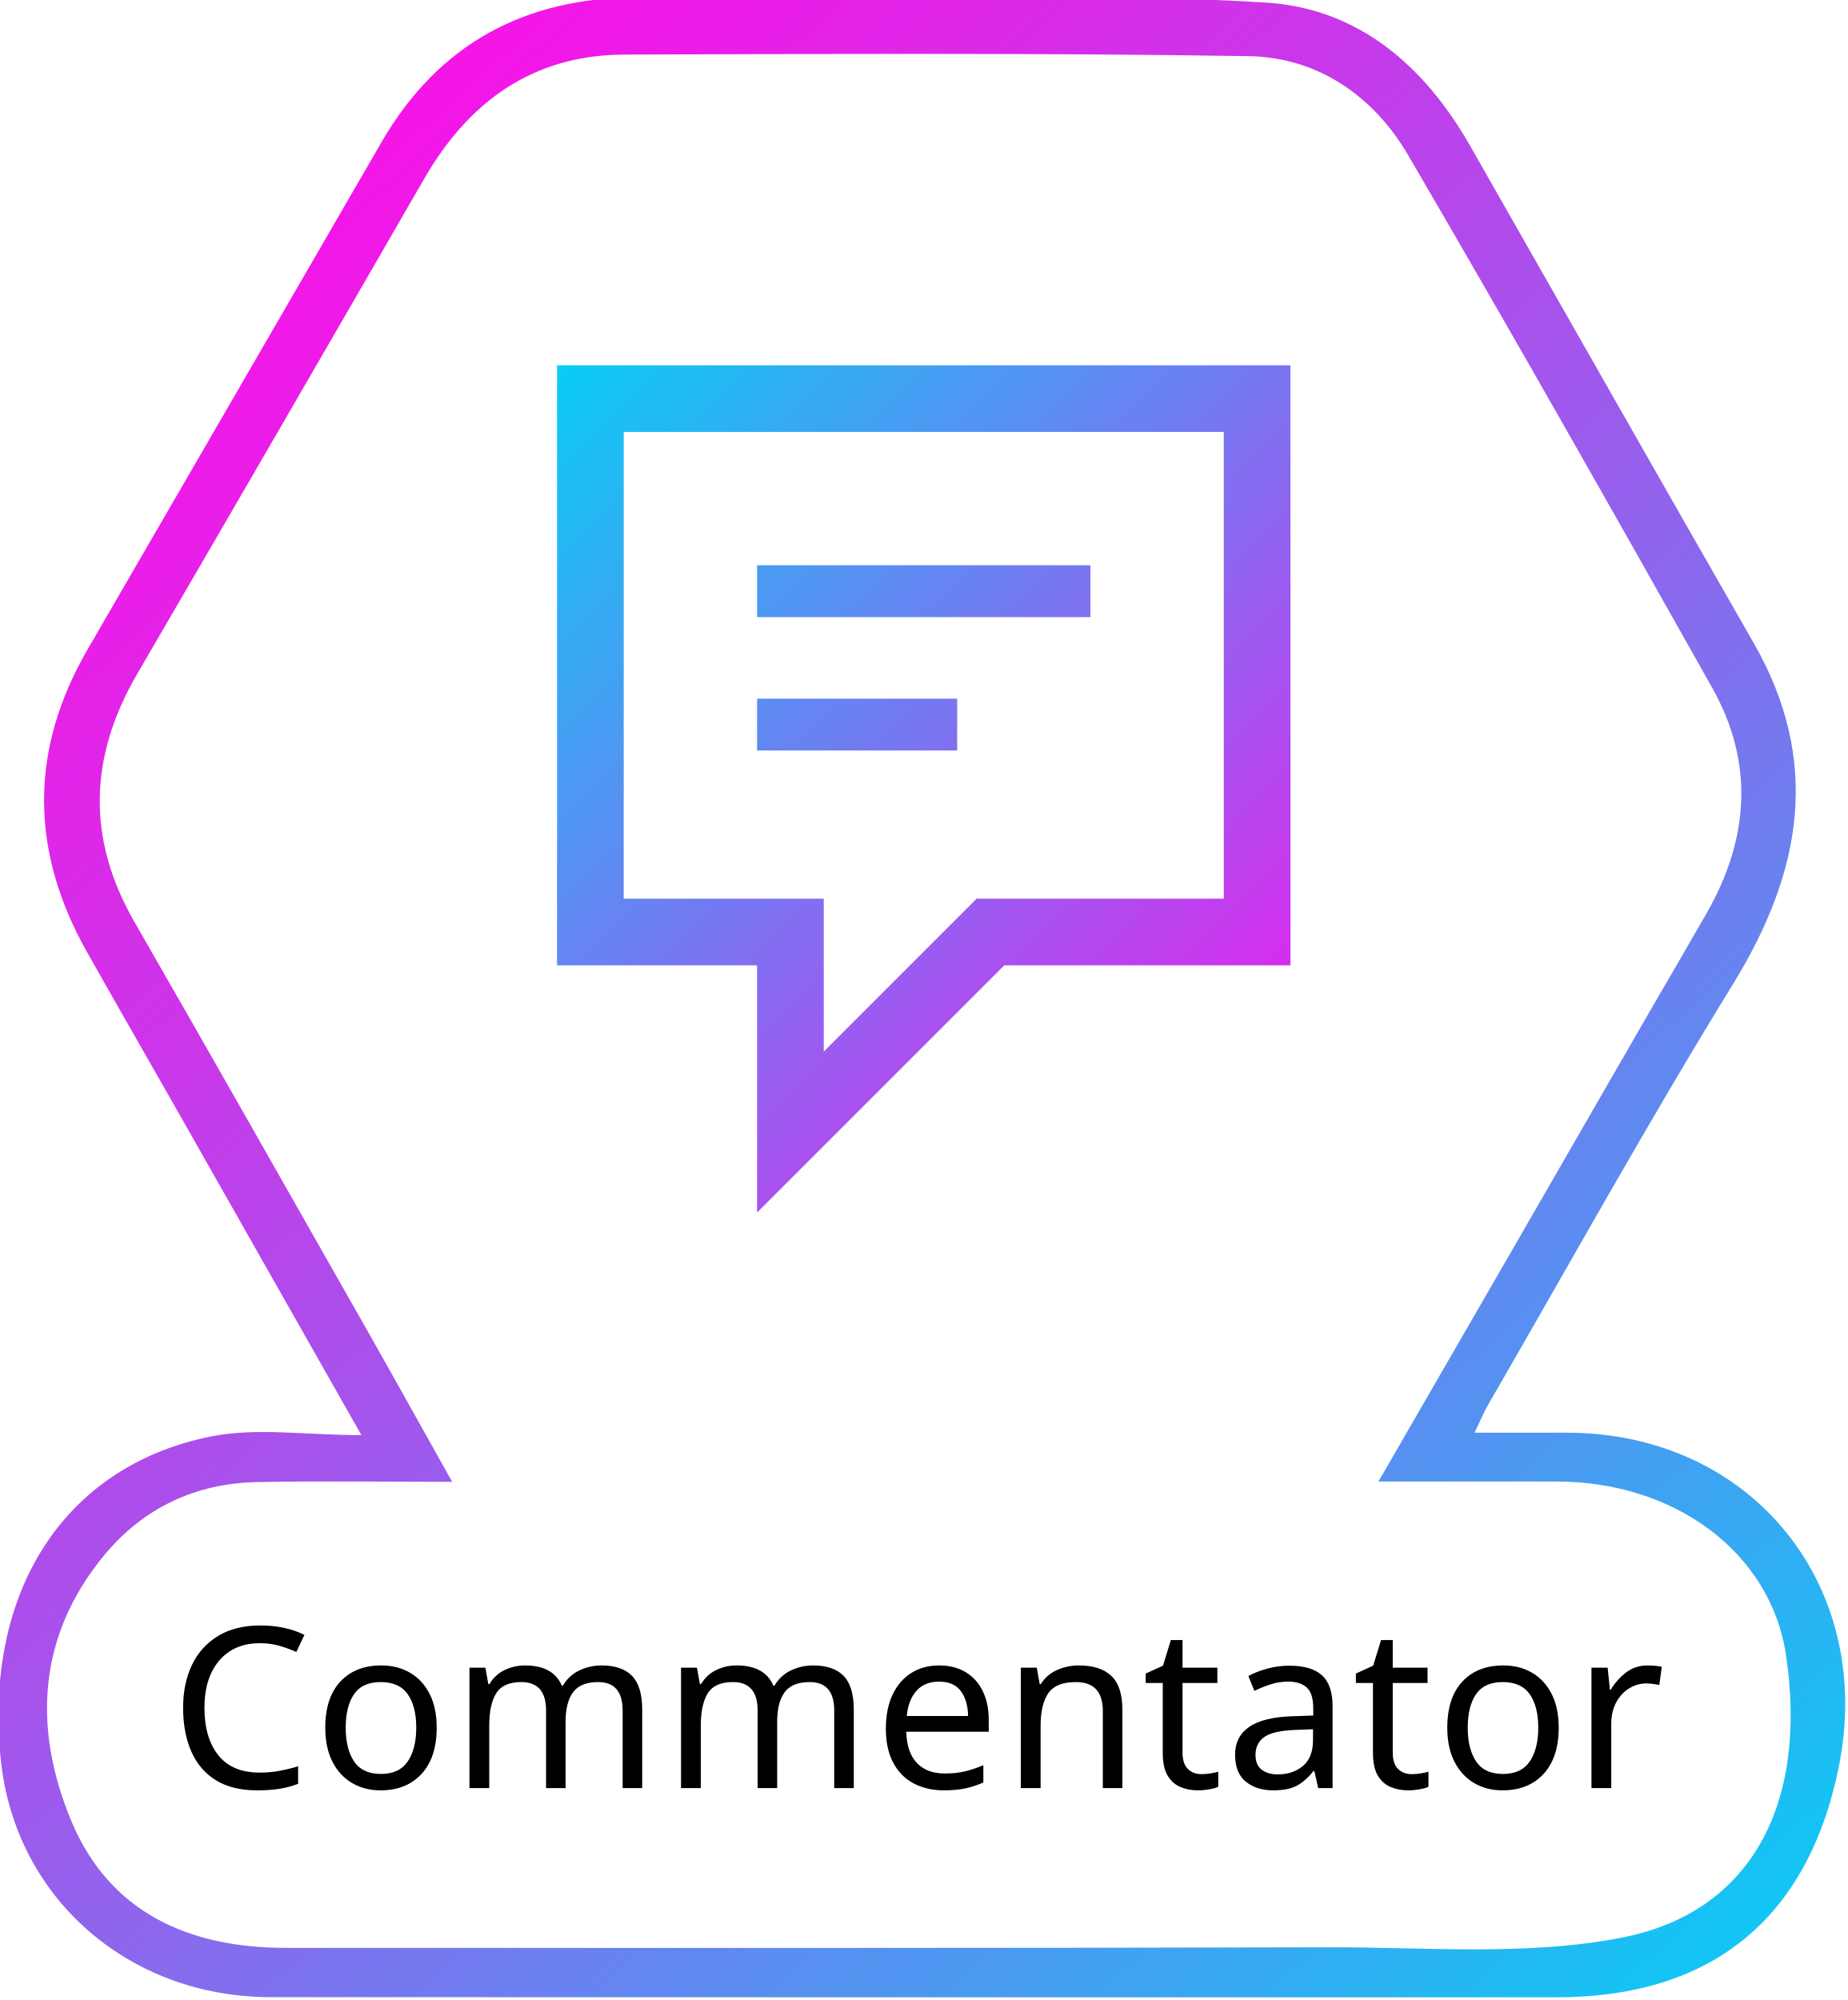
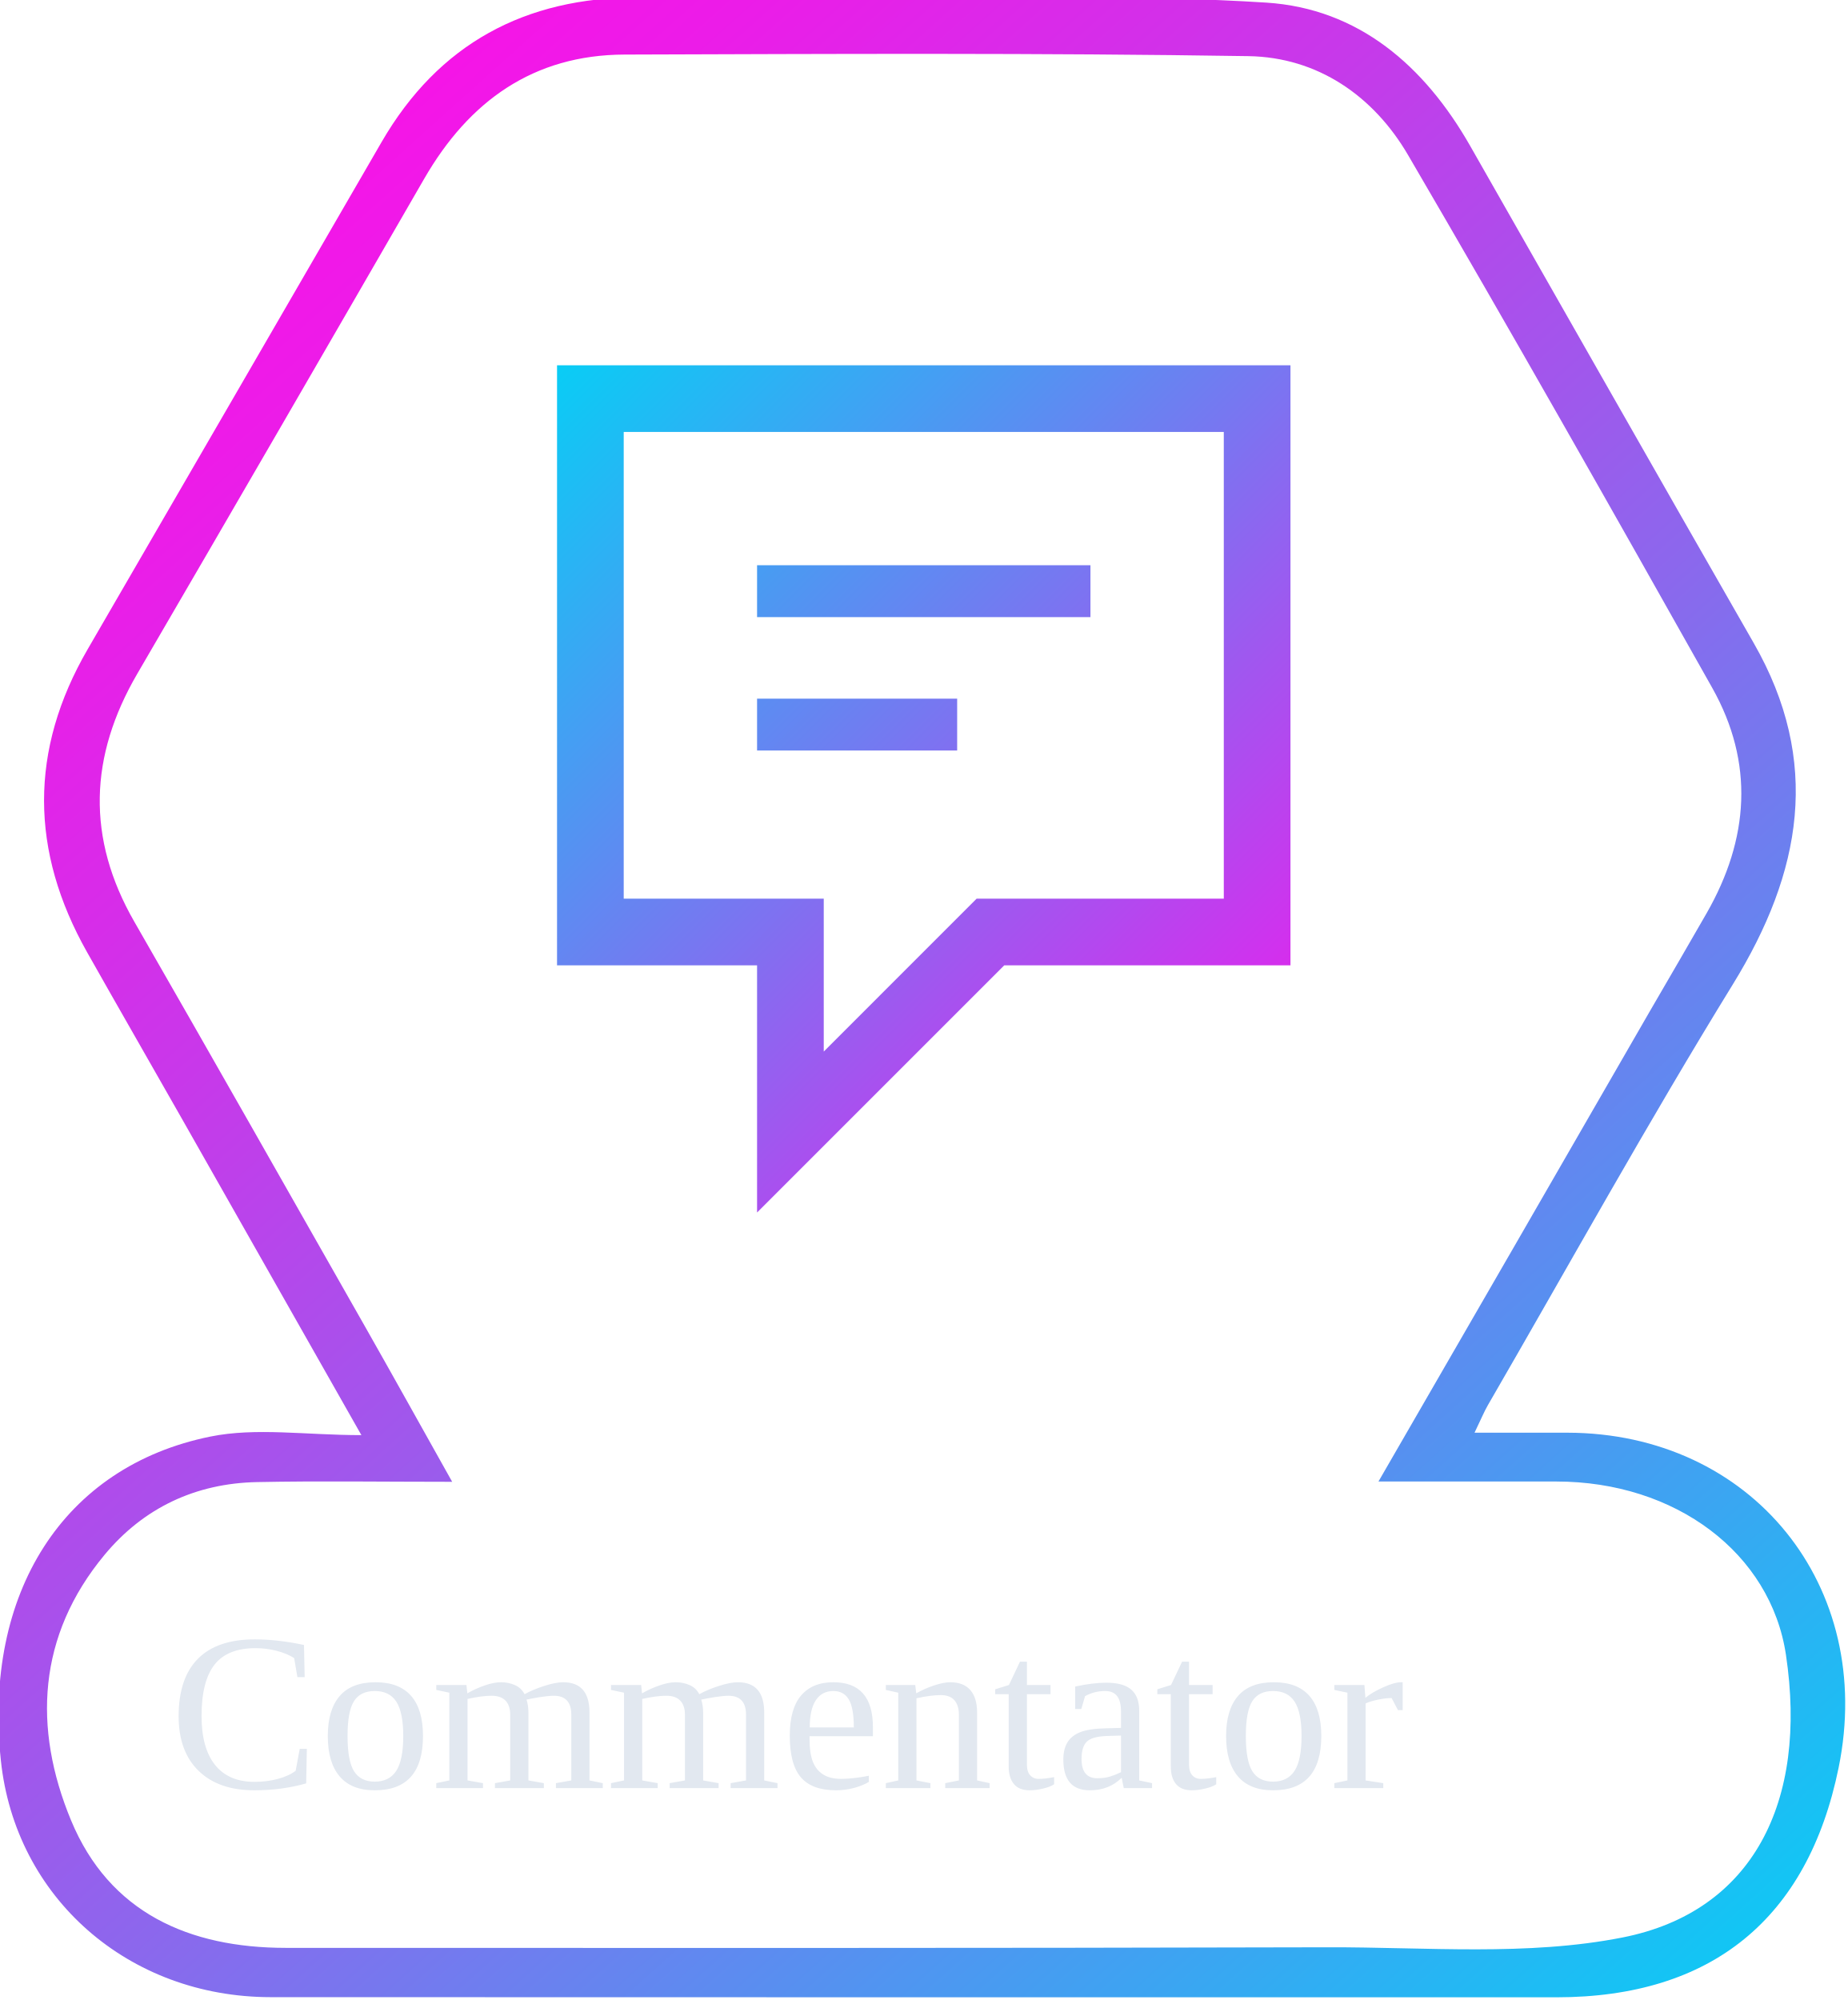
<svg xmlns="http://www.w3.org/2000/svg" version="1.1" id="Layer_1" x="0px" y="0px" viewBox="0 0 1197.19 1296" style="enable-background:new 0 0 1197.19 1296;" xml:space="preserve">
  <style type="text/css">
- 	.st0{font-family:'Helvetica-BoldOblique';}
+ 	.st0{fill:#e2e8f0;}
	.st1{font-size:145.56px;}
- 	.st2{letter-spacing:1;}
	.st3{fill:url(#SVGID_1_);}
	.st4{fill-rule:evenodd;clip-rule:evenodd;fill:url(#SVGID_2_);}
</style>
  <text transform="matrix(1 0 0 1 109.7797 1158.689)" class="st0 st1 st2">Commentator</text>
  <g>
    <linearGradient id="SVGID_1_" gradientUnits="userSpaceOnUse" x1="1122.926" y1="1357.371" x2="61.632" y2="175.991">
      <stop offset="0" style="stop-color:#05D0F5" />
      <stop offset="0.183" style="stop-color:#3AA6F2" />
      <stop offset="0.481" style="stop-color:#8C67ED" />
      <stop offset="0.726" style="stop-color:#C739EA" />
      <stop offset="0.905" style="stop-color:#EC1CE8" />
      <stop offset="1" style="stop-color:#FA11E7" />
    </linearGradient>
    <path class="st3" d="M575.37-1.75C658.1-0.97,739.54-3.48,820.5,1.69c59.9,3.82,102.61,41.03,132.13,92.78   c61.24,107.39,122.25,214.91,183.74,322.15c44.08,76.89,31.25,148.55-13.43,221.15c-55.13,89.57-106.09,181.71-158.79,272.77   c-2.4,4.14-4.21,8.63-8.65,17.85c22.39,0,41.28-0.03,60.18,0c119.47,0.19,199.78,99.35,175.76,217.01   c-20.02,98.06-82.4,148.85-182.89,148.85c-277.68-0.01-555.37,0.01-833.05-0.09c-92.32-0.03-165.61-64.47-174.94-153.4   C-10.8,1032.55,40.75,950.3,136.3,930.9c29.71-6.03,61.67-0.94,97.88-0.94c-40.89-72.09-78.7-138.8-116.57-205.48   c-20.34-35.82-40.9-71.51-61.14-107.38c-36.98-65.51-37.62-130.98,0.37-196.44c63.53-109.49,126.96-219.04,190.4-328.57   C284.23,28.2,340.38-1.61,413.23-1.7C466.78-1.77,520.33-1.74,575.37-1.75z M1068.62,656.11c12.44-21.47,24.99-42.88,37.31-64.42   c27.44-47.98,30.98-97.27,3.59-145.97c-64.97-115.5-130.25-230.84-197.1-345.26C890,62.09,853.78,37.09,808.99,36.38   c-134.74-2.12-269.54-1.46-404.31-1.02c-59.06,0.19-100.77,30.17-129.77,80.42C213.15,222.83,151.22,329.77,88.99,436.54   c-31.17,53.47-33.1,106.56-1.91,160.8C137.31,684.7,186.97,772.39,236.76,860c18.16,31.97,36,64.12,56.25,100.21   c-45.46,0-85.96-0.63-126.44,0.18c-39.71,0.79-73.44,16.57-98.82,47.14c-43.47,52.37-46.47,112.3-21.73,172.01   c24.85,59.99,76.61,82.66,139.14,82.68c225.08,0.06,450.17,0.22,675.25-0.38c63.85-0.17,129.39,5.85,191.12-6.38   c84.35-16.71,120.02-87.91,105.77-183.11c-9.86-65.86-71.41-112.32-148.82-112.33c-36.85-0.01-73.71,0-115.24,0   C953.27,856.12,1010.48,757.11,1068.62,656.11z" />
  </g>
  <g>
    <linearGradient id="SVGID_2_" gradientUnits="userSpaceOnUse" x1="366.729" y1="214.533" x2="884.963" y2="732.767">
      <stop offset="0" style="stop-color:#05D0F5" />
      <stop offset="1" style="stop-color:#FA11EC" />
    </linearGradient>
    <path class="st4" d="M836.22,236.7v388.85H650.74L490.58,785.71V625.55H360.96V236.7H836.22z M793.02,279.9H404.17v302.44h129.62   v99.07l99.07-99.07h160.16L793.02,279.9L793.02,279.9z M620.24,452.73v33.61H490.58v-33.61H620.24L620.24,452.73z M706.61,366.28   v33.6H490.58v-33.6H706.61L706.61,366.28z" />
  </g>
</svg>
